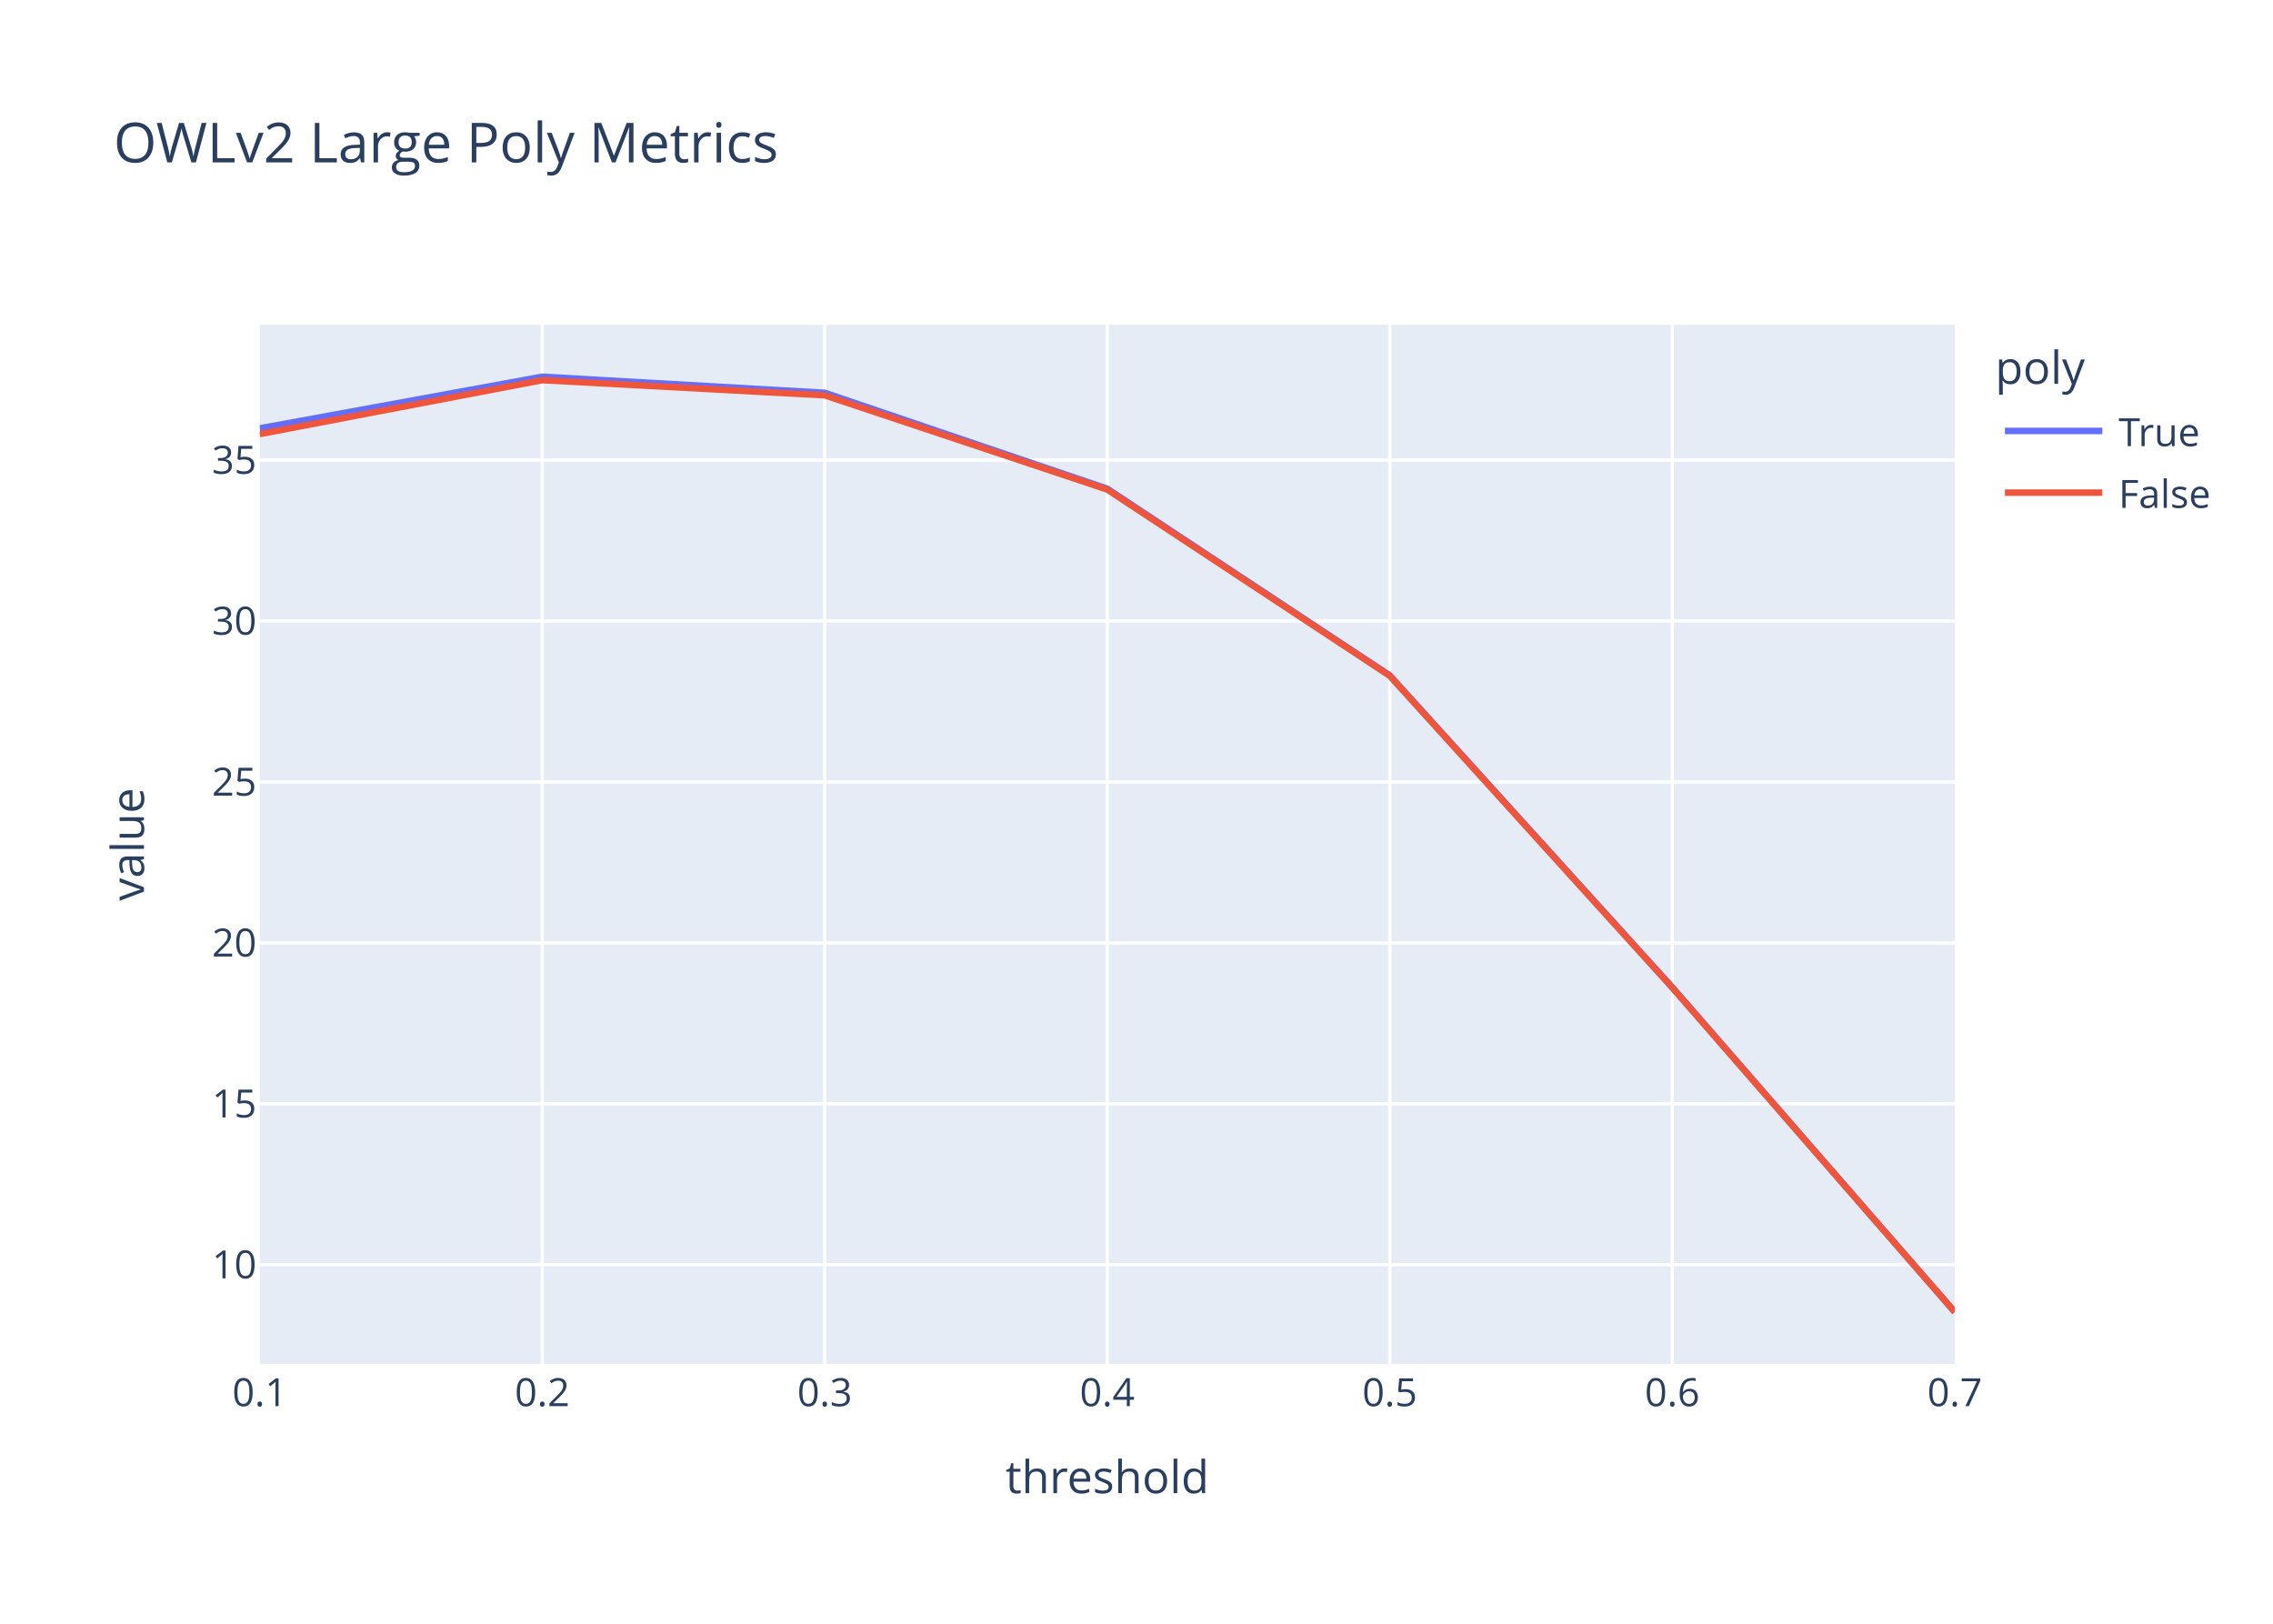
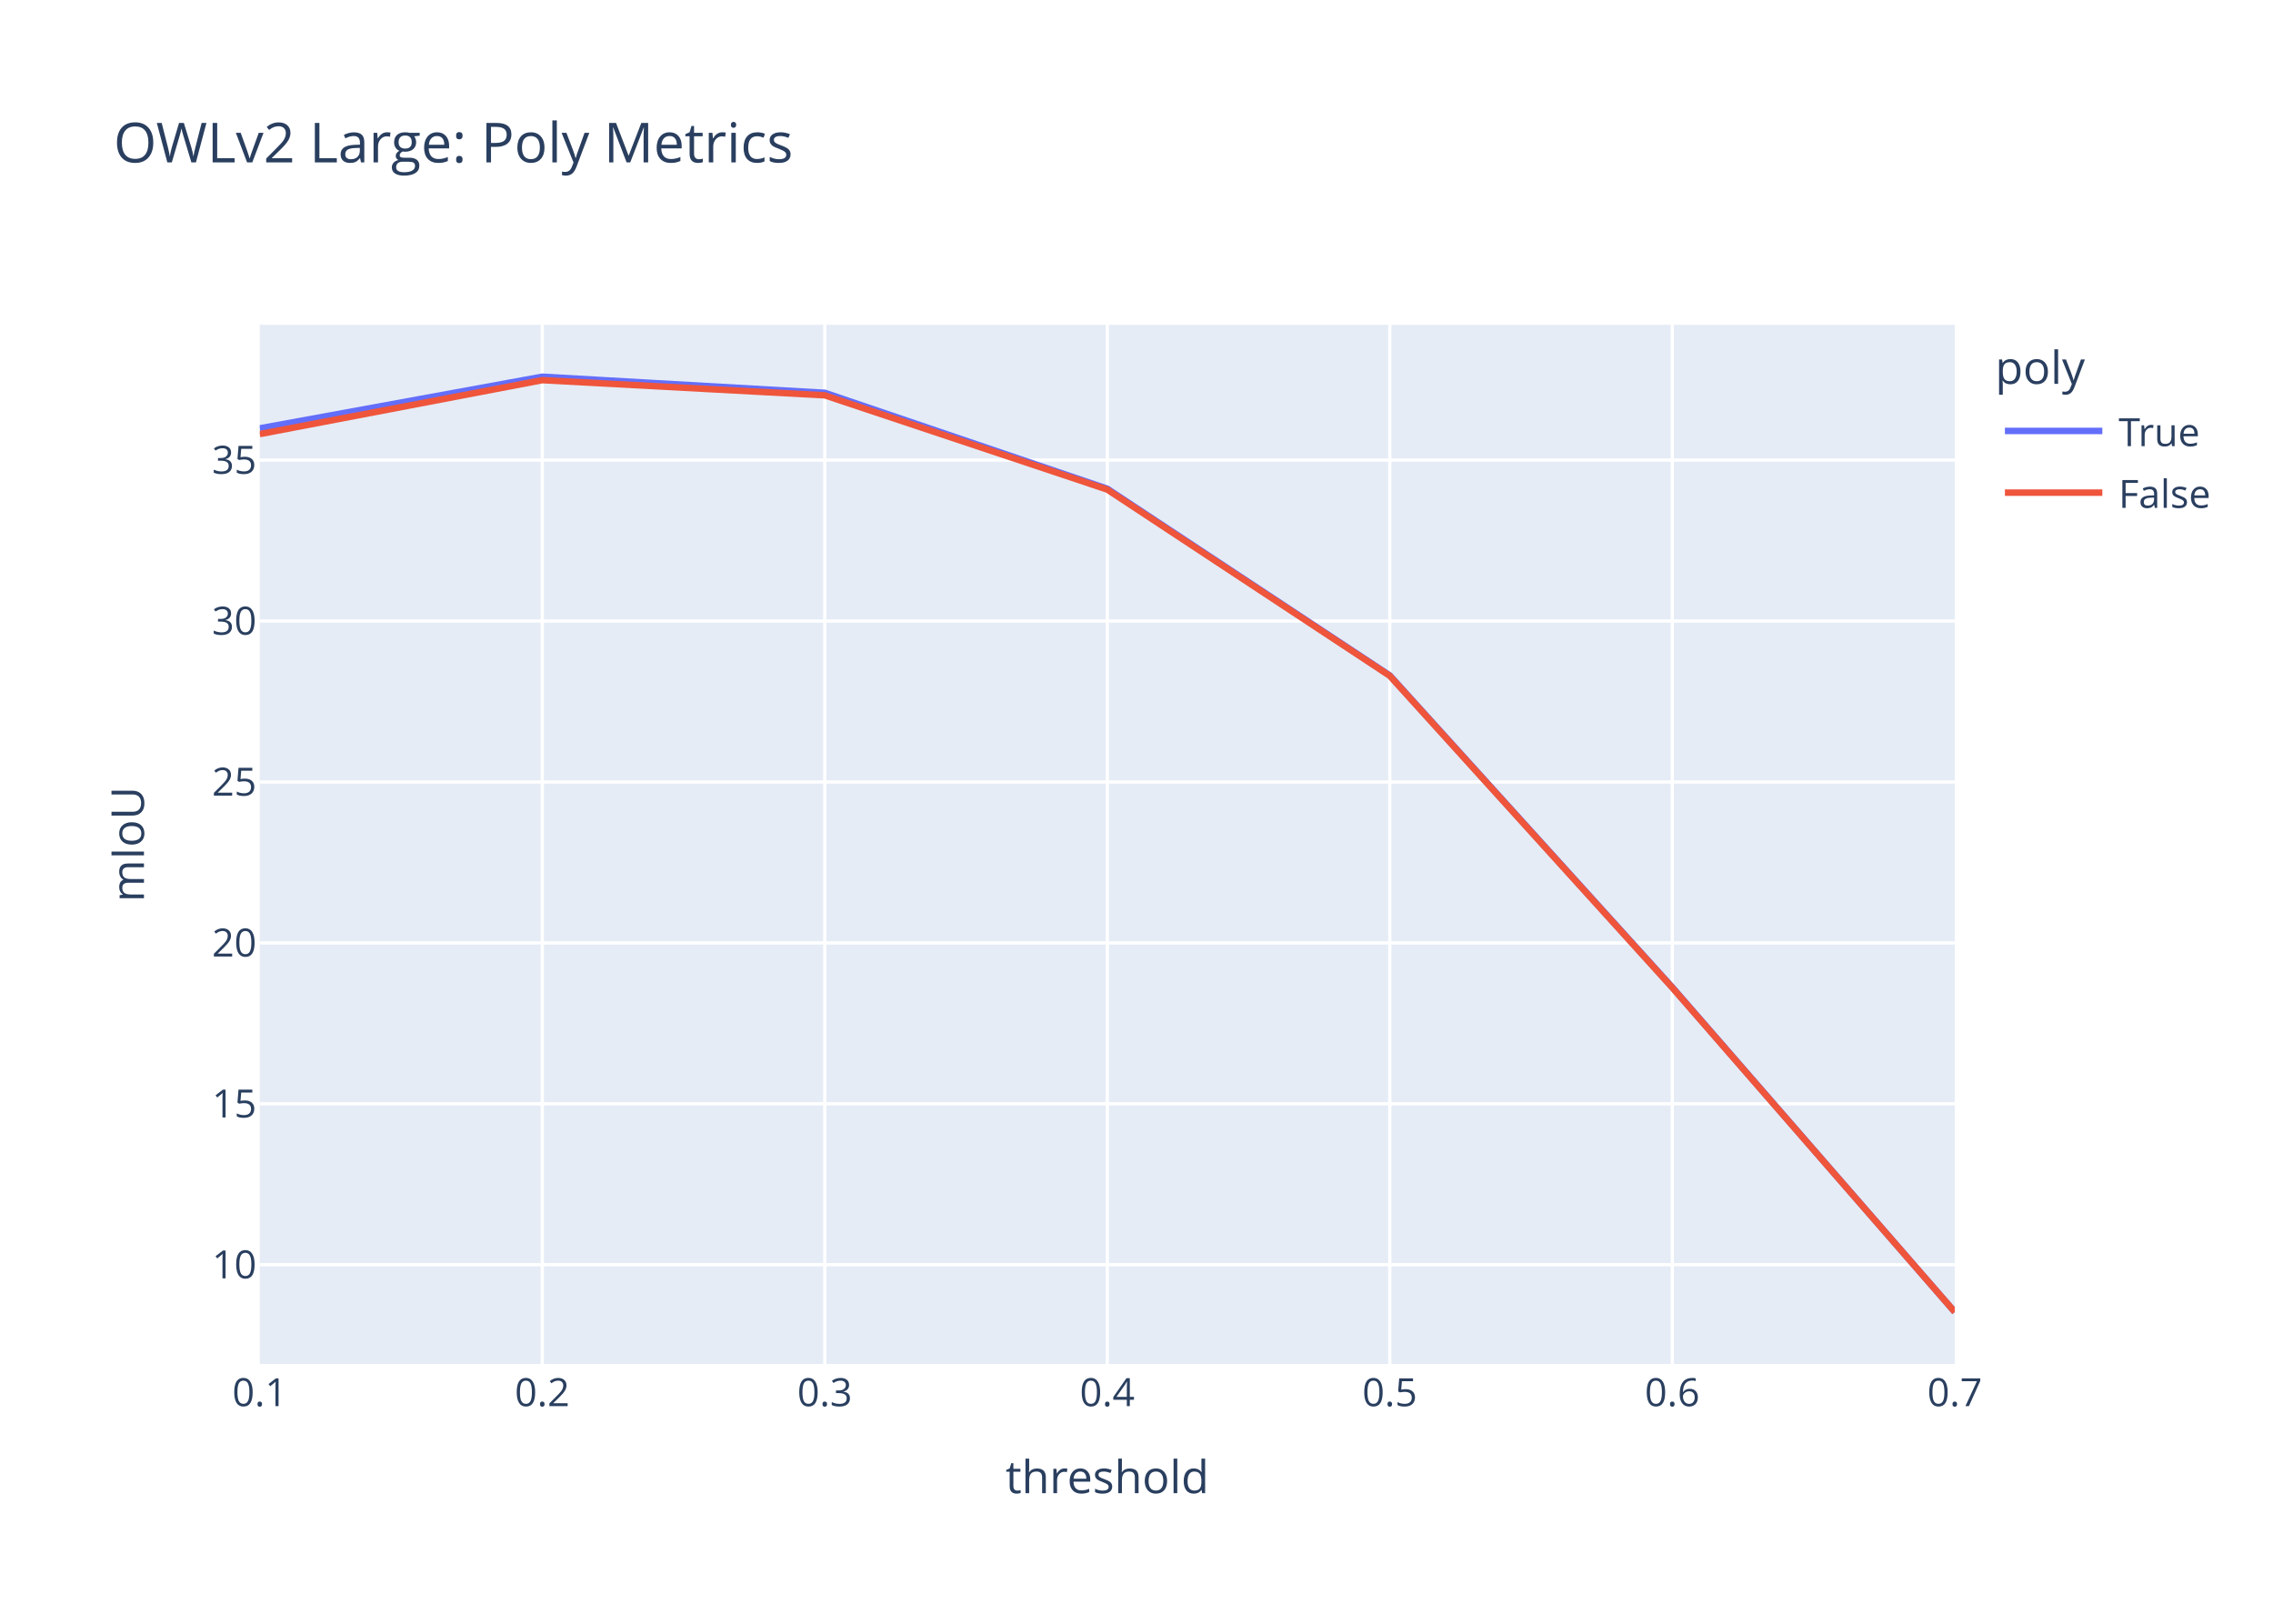
<svg xmlns="http://www.w3.org/2000/svg" class="main-svg" width="700" height="500" style="" viewBox="0 0 700 500">
  <rect x="0" y="0" width="700" height="500" style="fill: rgb(255, 255, 255); fill-opacity: 1;" />
-   <defs id="defs-3570e4">
+   <defs id="defs-11d93f">
    <g class="clips">
-       <clipPath id="clip3570e4xyplot" class="plotclip">
+       <clipPath id="clip11d93fxyplot" class="plotclip">
        <rect width="522" height="320" />
      </clipPath>
-       <clipPath class="axesclip" id="clip3570e4x">
+       <clipPath class="axesclip" id="clip11d93fx">
        <rect x="80" y="0" width="522" height="500" />
      </clipPath>
-       <clipPath class="axesclip" id="clip3570e4y">
+       <clipPath class="axesclip" id="clip11d93fy">
        <rect x="0" y="100" width="700" height="320" />
      </clipPath>
-       <clipPath class="axesclip" id="clip3570e4xy">
+       <clipPath class="axesclip" id="clip11d93fxy">
        <rect x="80" y="100" width="522" height="320" />
      </clipPath>
    </g>
    <g class="gradients" />
    <g class="patterns" />
  </defs>
  <g class="bglayer">
    <rect class="bg" x="80" y="100" width="522" height="320" style="fill: rgb(229, 236, 246); fill-opacity: 1; stroke-width: 0;" />
  </g>
  <g class="layer-below">
    <g class="imagelayer" />
    <g class="shapelayer" />
  </g>
  <g class="cartesianlayer">
    <g class="subplot xy">
      <g class="layer-subplot">
        <g class="shapelayer" />
        <g class="imagelayer" />
      </g>
      <g class="minor-gridlayer">
        <g class="x" />
        <g class="y" />
      </g>
      <g class="gridlayer">
        <g class="x">
          <path class="xgrid crisp" transform="translate(167,0)" d="M0,100v320" style="stroke: rgb(255, 255, 255); stroke-opacity: 1; stroke-width: 1px;" />
          <path class="xgrid crisp" transform="translate(254,0)" d="M0,100v320" style="stroke: rgb(255, 255, 255); stroke-opacity: 1; stroke-width: 1px;" />
          <path class="xgrid crisp" transform="translate(341,0)" d="M0,100v320" style="stroke: rgb(255, 255, 255); stroke-opacity: 1; stroke-width: 1px;" />
          <path class="xgrid crisp" transform="translate(428,0)" d="M0,100v320" style="stroke: rgb(255, 255, 255); stroke-opacity: 1; stroke-width: 1px;" />
          <path class="xgrid crisp" transform="translate(515,0)" d="M0,100v320" style="stroke: rgb(255, 255, 255); stroke-opacity: 1; stroke-width: 1px;" />
        </g>
        <g class="y">
          <path class="ygrid crisp" transform="translate(0,389.44)" d="M80,0h522" style="stroke: rgb(255, 255, 255); stroke-opacity: 1; stroke-width: 1px;" />
          <path class="ygrid crisp" transform="translate(0,339.89)" d="M80,0h522" style="stroke: rgb(255, 255, 255); stroke-opacity: 1; stroke-width: 1px;" />
          <path class="ygrid crisp" transform="translate(0,290.34)" d="M80,0h522" style="stroke: rgb(255, 255, 255); stroke-opacity: 1; stroke-width: 1px;" />
          <path class="ygrid crisp" transform="translate(0,240.79)" d="M80,0h522" style="stroke: rgb(255, 255, 255); stroke-opacity: 1; stroke-width: 1px;" />
          <path class="ygrid crisp" transform="translate(0,191.23)" d="M80,0h522" style="stroke: rgb(255, 255, 255); stroke-opacity: 1; stroke-width: 1px;" />
          <path class="ygrid crisp" transform="translate(0,141.68)" d="M80,0h522" style="stroke: rgb(255, 255, 255); stroke-opacity: 1; stroke-width: 1px;" />
        </g>
      </g>
      <g class="zerolinelayer" />
      <g class="layer-between">
        <g class="shapelayer" />
        <g class="imagelayer" />
      </g>
      <path class="xlines-below" />
      <path class="ylines-below" />
      <g class="overlines-below" />
      <g class="xaxislayer-below" />
      <g class="yaxislayer-below" />
      <g class="overaxes-below" />
      <g class="overplot">
-         <g class="xy" transform="translate(80,100)" clip-path="url(#clip3570e4xyplot)">
+         <g class="xy" transform="translate(80,100)" clip-path="url(#clip11d93fxyplot)">
          <g class="scatterlayer mlayer">
-             <g class="trace scatter trace01eb61" style="stroke-miterlimit: 2; opacity: 1;">
+             <g class="trace scatter trace71bc7b" style="stroke-miterlimit: 2; opacity: 1;">
              <g class="fills" />
              <g class="errorbars" />
              <g class="lines">
                <path class="js-line" d="M0,31.9L87,16L174,20.96L261,50.49L348,107.98L435,204L522,304" style="vector-effect: none; fill: none; stroke: rgb(99, 110, 250); stroke-opacity: 1; stroke-width: 2px; opacity: 1;" />
              </g>
              <g class="points" />
              <g class="text" />
            </g>
-             <g class="trace scatter trace918495" style="stroke-miterlimit: 2; opacity: 1;">
+             <g class="trace scatter trace441b60" style="stroke-miterlimit: 2; opacity: 1;">
              <g class="fills" />
              <g class="errorbars" />
              <g class="lines">
                <path class="js-line" d="M0,33.66L87,17.06L174,21.73L261,50.75L348,108.11L435,204.12L522,304" style="vector-effect: none; fill: none; stroke: rgb(239, 85, 59); stroke-opacity: 1; stroke-width: 2px; opacity: 1;" />
              </g>
              <g class="points" />
              <g class="text" />
            </g>
          </g>
        </g>
      </g>
      <path class="xlines-above crisp" d="M0,0" style="fill: none;" />
      <path class="ylines-above crisp" d="M0,0" style="fill: none;" />
      <g class="overlines-above" />
      <g class="xaxislayer-above">
        <g class="xtick">
          <text text-anchor="middle" x="0" y="433" transform="translate(80,0)" style="font-family: 'Open Sans', verdana, arial, sans-serif; font-size: 12px; fill: rgb(42, 63, 95); fill-opacity: 1; white-space: pre; opacity: 1;">0.1</text>
        </g>
        <g class="xtick">
          <text text-anchor="middle" x="0" y="433" style="font-family: 'Open Sans', verdana, arial, sans-serif; font-size: 12px; fill: rgb(42, 63, 95); fill-opacity: 1; white-space: pre; opacity: 1;" transform="translate(167,0)">0.2</text>
        </g>
        <g class="xtick">
          <text text-anchor="middle" x="0" y="433" style="font-family: 'Open Sans', verdana, arial, sans-serif; font-size: 12px; fill: rgb(42, 63, 95); fill-opacity: 1; white-space: pre; opacity: 1;" transform="translate(254,0)">0.3</text>
        </g>
        <g class="xtick">
          <text text-anchor="middle" x="0" y="433" style="font-family: 'Open Sans', verdana, arial, sans-serif; font-size: 12px; fill: rgb(42, 63, 95); fill-opacity: 1; white-space: pre; opacity: 1;" transform="translate(341,0)">0.4</text>
        </g>
        <g class="xtick">
          <text text-anchor="middle" x="0" y="433" style="font-family: 'Open Sans', verdana, arial, sans-serif; font-size: 12px; fill: rgb(42, 63, 95); fill-opacity: 1; white-space: pre; opacity: 1;" transform="translate(428,0)">0.5</text>
        </g>
        <g class="xtick">
          <text text-anchor="middle" x="0" y="433" style="font-family: 'Open Sans', verdana, arial, sans-serif; font-size: 12px; fill: rgb(42, 63, 95); fill-opacity: 1; white-space: pre; opacity: 1;" transform="translate(515,0)">0.6</text>
        </g>
        <g class="xtick">
          <text text-anchor="middle" x="0" y="433" style="font-family: 'Open Sans', verdana, arial, sans-serif; font-size: 12px; fill: rgb(42, 63, 95); fill-opacity: 1; white-space: pre; opacity: 1;" transform="translate(602,0)">0.7</text>
        </g>
      </g>
      <g class="yaxislayer-above">
        <g class="ytick">
          <text text-anchor="end" x="79" y="4.2" transform="translate(0,389.44)" style="font-family: 'Open Sans', verdana, arial, sans-serif; font-size: 12px; fill: rgb(42, 63, 95); fill-opacity: 1; white-space: pre; opacity: 1;">10</text>
        </g>
        <g class="ytick">
          <text text-anchor="end" x="79" y="4.2" style="font-family: 'Open Sans', verdana, arial, sans-serif; font-size: 12px; fill: rgb(42, 63, 95); fill-opacity: 1; white-space: pre; opacity: 1;" transform="translate(0,339.89)">15</text>
        </g>
        <g class="ytick">
          <text text-anchor="end" x="79" y="4.2" style="font-family: 'Open Sans', verdana, arial, sans-serif; font-size: 12px; fill: rgb(42, 63, 95); fill-opacity: 1; white-space: pre; opacity: 1;" transform="translate(0,290.34)">20</text>
        </g>
        <g class="ytick">
          <text text-anchor="end" x="79" y="4.2" style="font-family: 'Open Sans', verdana, arial, sans-serif; font-size: 12px; fill: rgb(42, 63, 95); fill-opacity: 1; white-space: pre; opacity: 1;" transform="translate(0,240.79)">25</text>
        </g>
        <g class="ytick">
          <text text-anchor="end" x="79" y="4.2" style="font-family: 'Open Sans', verdana, arial, sans-serif; font-size: 12px; fill: rgb(42, 63, 95); fill-opacity: 1; white-space: pre; opacity: 1;" transform="translate(0,191.23)">30</text>
        </g>
        <g class="ytick">
          <text text-anchor="end" x="79" y="4.2" style="font-family: 'Open Sans', verdana, arial, sans-serif; font-size: 12px; fill: rgb(42, 63, 95); fill-opacity: 1; white-space: pre; opacity: 1;" transform="translate(0,141.68)">35</text>
        </g>
      </g>
      <g class="overaxes-above" />
    </g>
  </g>
  <g class="polarlayer" />
  <g class="smithlayer" />
  <g class="ternarylayer" />
  <g class="geolayer" />
  <g class="funnelarealayer" />
  <g class="pielayer" />
  <g class="iciclelayer" />
  <g class="treemaplayer" />
  <g class="sunburstlayer" />
  <g class="glimages" />
-   <defs id="topdefs-3570e4">
+   <defs id="topdefs-11d93f">
    <g class="clips" />
-     <clipPath id="legend3570e4">
+     <clipPath id="legend11d93f">
      <rect width="76" height="67" x="0" y="0" />
    </clipPath>
  </defs>
  <g class="layer-above">
    <g class="imagelayer" />
    <g class="shapelayer" />
  </g>
  <g class="infolayer">
    <g class="legend" pointer-events="all" transform="translate(612.44,100)">
      <rect class="bg" shape-rendering="crispEdges" style="stroke: rgb(68, 68, 68); stroke-opacity: 1; fill: rgb(255, 255, 255); fill-opacity: 1; stroke-width: 0px;" width="76" height="67" x="0" y="0" />
-       <g class="scrollbox" transform="" clip-path="url(#legend3570e4)">
+       <g class="scrollbox" transform="" clip-path="url(#legend11d93f)">
        <text class="legendtitletext" text-anchor="start" x="2" y="18.2" style="font-family: 'Open Sans', verdana, arial, sans-serif; font-size: 14px; fill: rgb(42, 63, 95); fill-opacity: 1; white-space: pre;">poly</text>
        <g class="groups" transform="">
          <g class="traces" transform="translate(0,32.7)" style="opacity: 1;">
            <text class="legendtext" text-anchor="start" x="40" y="4.68" style="font-family: 'Open Sans', verdana, arial, sans-serif; font-size: 12px; fill: rgb(42, 63, 95); fill-opacity: 1; white-space: pre;">True</text>
            <g class="layers" style="opacity: 1;">
              <g class="legendfill" />
              <g class="legendlines">
                <path class="js-line" d="M5,0h30" style="fill: none; stroke: rgb(99, 110, 250); stroke-opacity: 1; stroke-width: 2px;" />
              </g>
              <g class="legendsymbols">
                <g class="legendpoints" />
              </g>
            </g>
            <rect class="legendtoggle" x="0" y="-9.5" width="70.797" height="19" style="fill: rgb(0, 0, 0); fill-opacity: 0;" />
          </g>
        </g>
        <g class="groups" transform="">
          <g class="traces" transform="translate(0,51.7)" style="opacity: 1;">
            <text class="legendtext" text-anchor="start" x="40" y="4.68" style="font-family: 'Open Sans', verdana, arial, sans-serif; font-size: 12px; fill: rgb(42, 63, 95); fill-opacity: 1; white-space: pre;">False</text>
            <g class="layers" style="opacity: 1;">
              <g class="legendfill" />
              <g class="legendlines">
                <path class="js-line" d="M5,0h30" style="fill: none; stroke: rgb(239, 85, 59); stroke-opacity: 1; stroke-width: 2px;" />
              </g>
              <g class="legendsymbols">
                <g class="legendpoints" />
              </g>
            </g>
            <rect class="legendtoggle" x="0" y="-9.5" width="70.797" height="19" style="fill: rgb(0, 0, 0); fill-opacity: 0;" />
          </g>
        </g>
      </g>
      <rect class="scrollbar" rx="20" ry="3" width="0" height="0" style="fill: rgb(128, 139, 164); fill-opacity: 1;" x="0" y="0" />
    </g>
    <g class="g-gtitle">
-       <text class="gtitle" x="35" y="50" text-anchor="start" dy="0em" style="opacity: 1; font-family: 'Open Sans', verdana, arial, sans-serif; font-size: 17px; fill: rgb(42, 63, 95); fill-opacity: 1; white-space: pre;">OWLv2 Large Poly Metrics</text>
+       <text class="gtitle" x="35" y="50" text-anchor="start" dy="0em" style="opacity: 1; font-family: 'Open Sans', verdana, arial, sans-serif; font-size: 17px; fill: rgb(42, 63, 95); fill-opacity: 1; white-space: pre;">OWLv2 Large: Poly Metrics</text>
    </g>
    <g class="g-xtitle">
      <text class="xtitle" x="341" y="459.8" text-anchor="middle" style="opacity: 1; font-family: 'Open Sans', verdana, arial, sans-serif; font-size: 14px; fill: rgb(42, 63, 95); fill-opacity: 1; white-space: pre;">threshold</text>
    </g>
    <g class="g-ytitle">
-       <text class="ytitle" transform="rotate(-90,44.33438,260)" x="44.334" y="260" text-anchor="middle" style="opacity: 1; font-family: 'Open Sans', verdana, arial, sans-serif; font-size: 14px; fill: rgb(42, 63, 95); fill-opacity: 1; white-space: pre;">value</text>
+       <text class="ytitle" transform="rotate(-90,44.33438,260)" x="44.334" y="260" text-anchor="middle" style="opacity: 1; font-family: 'Open Sans', verdana, arial, sans-serif; font-size: 14px; fill: rgb(42, 63, 95); fill-opacity: 1; white-space: pre;">mIoU</text>
    </g>
  </g>
</svg>
